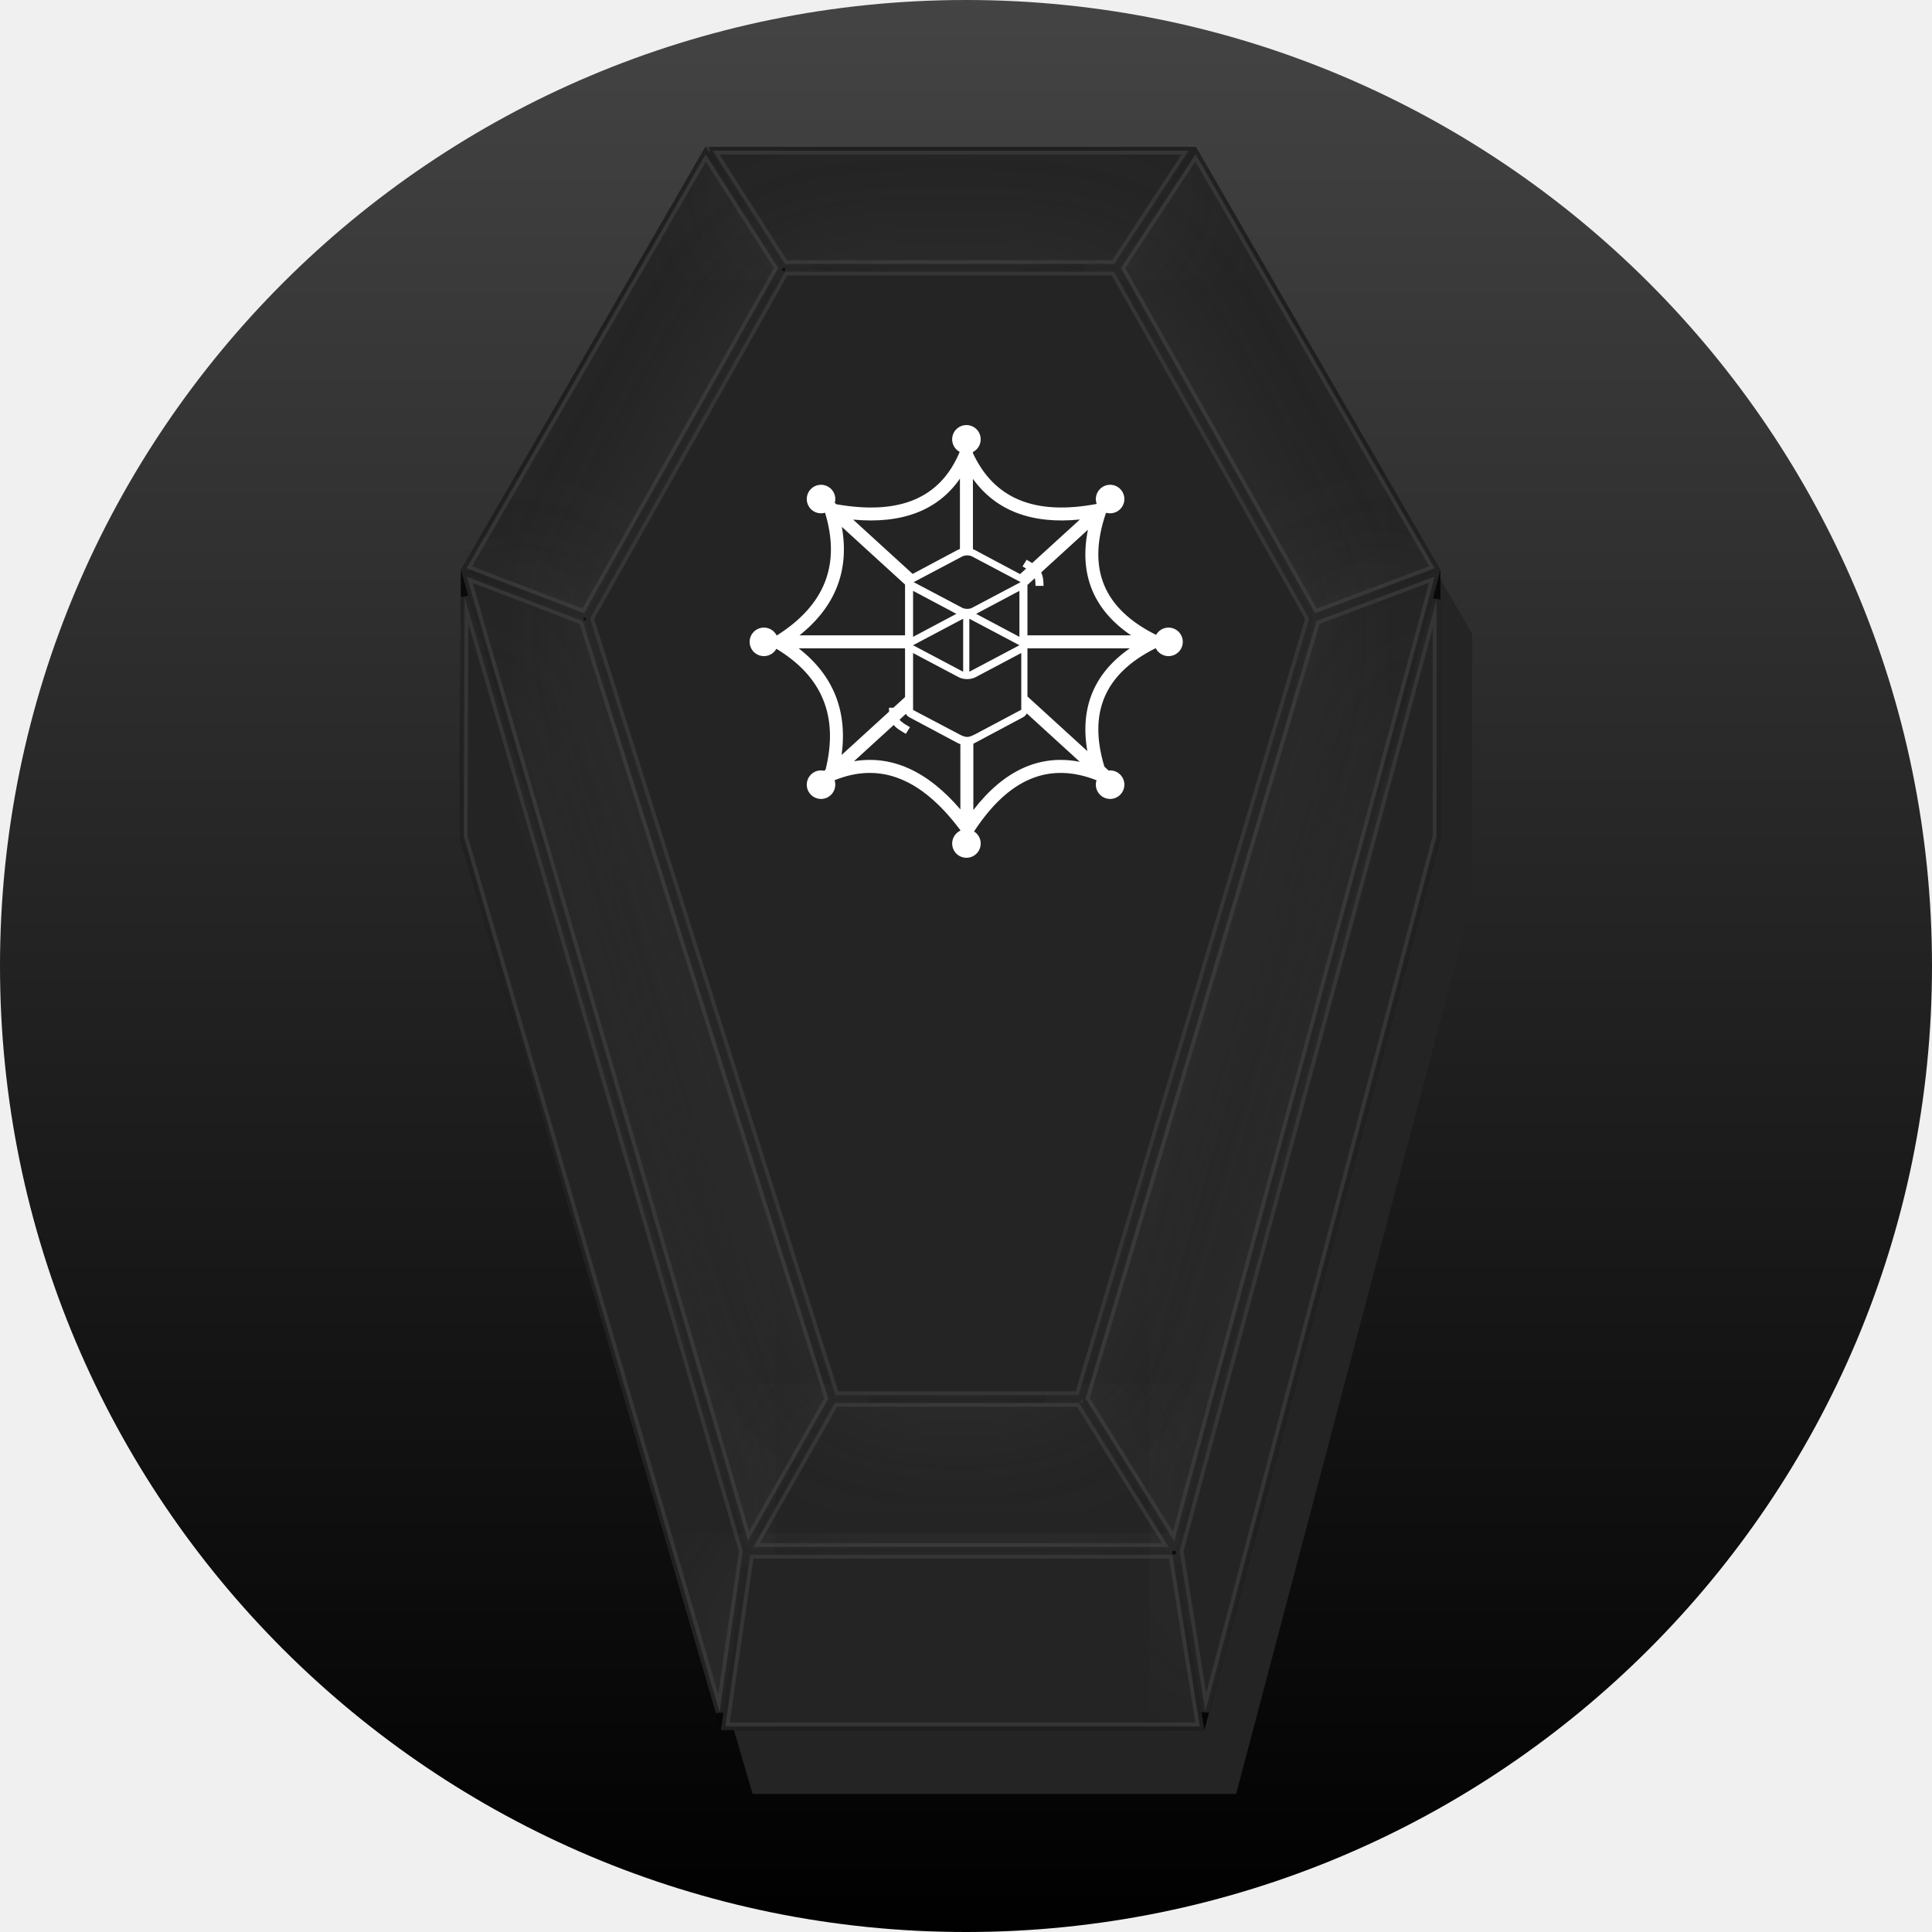
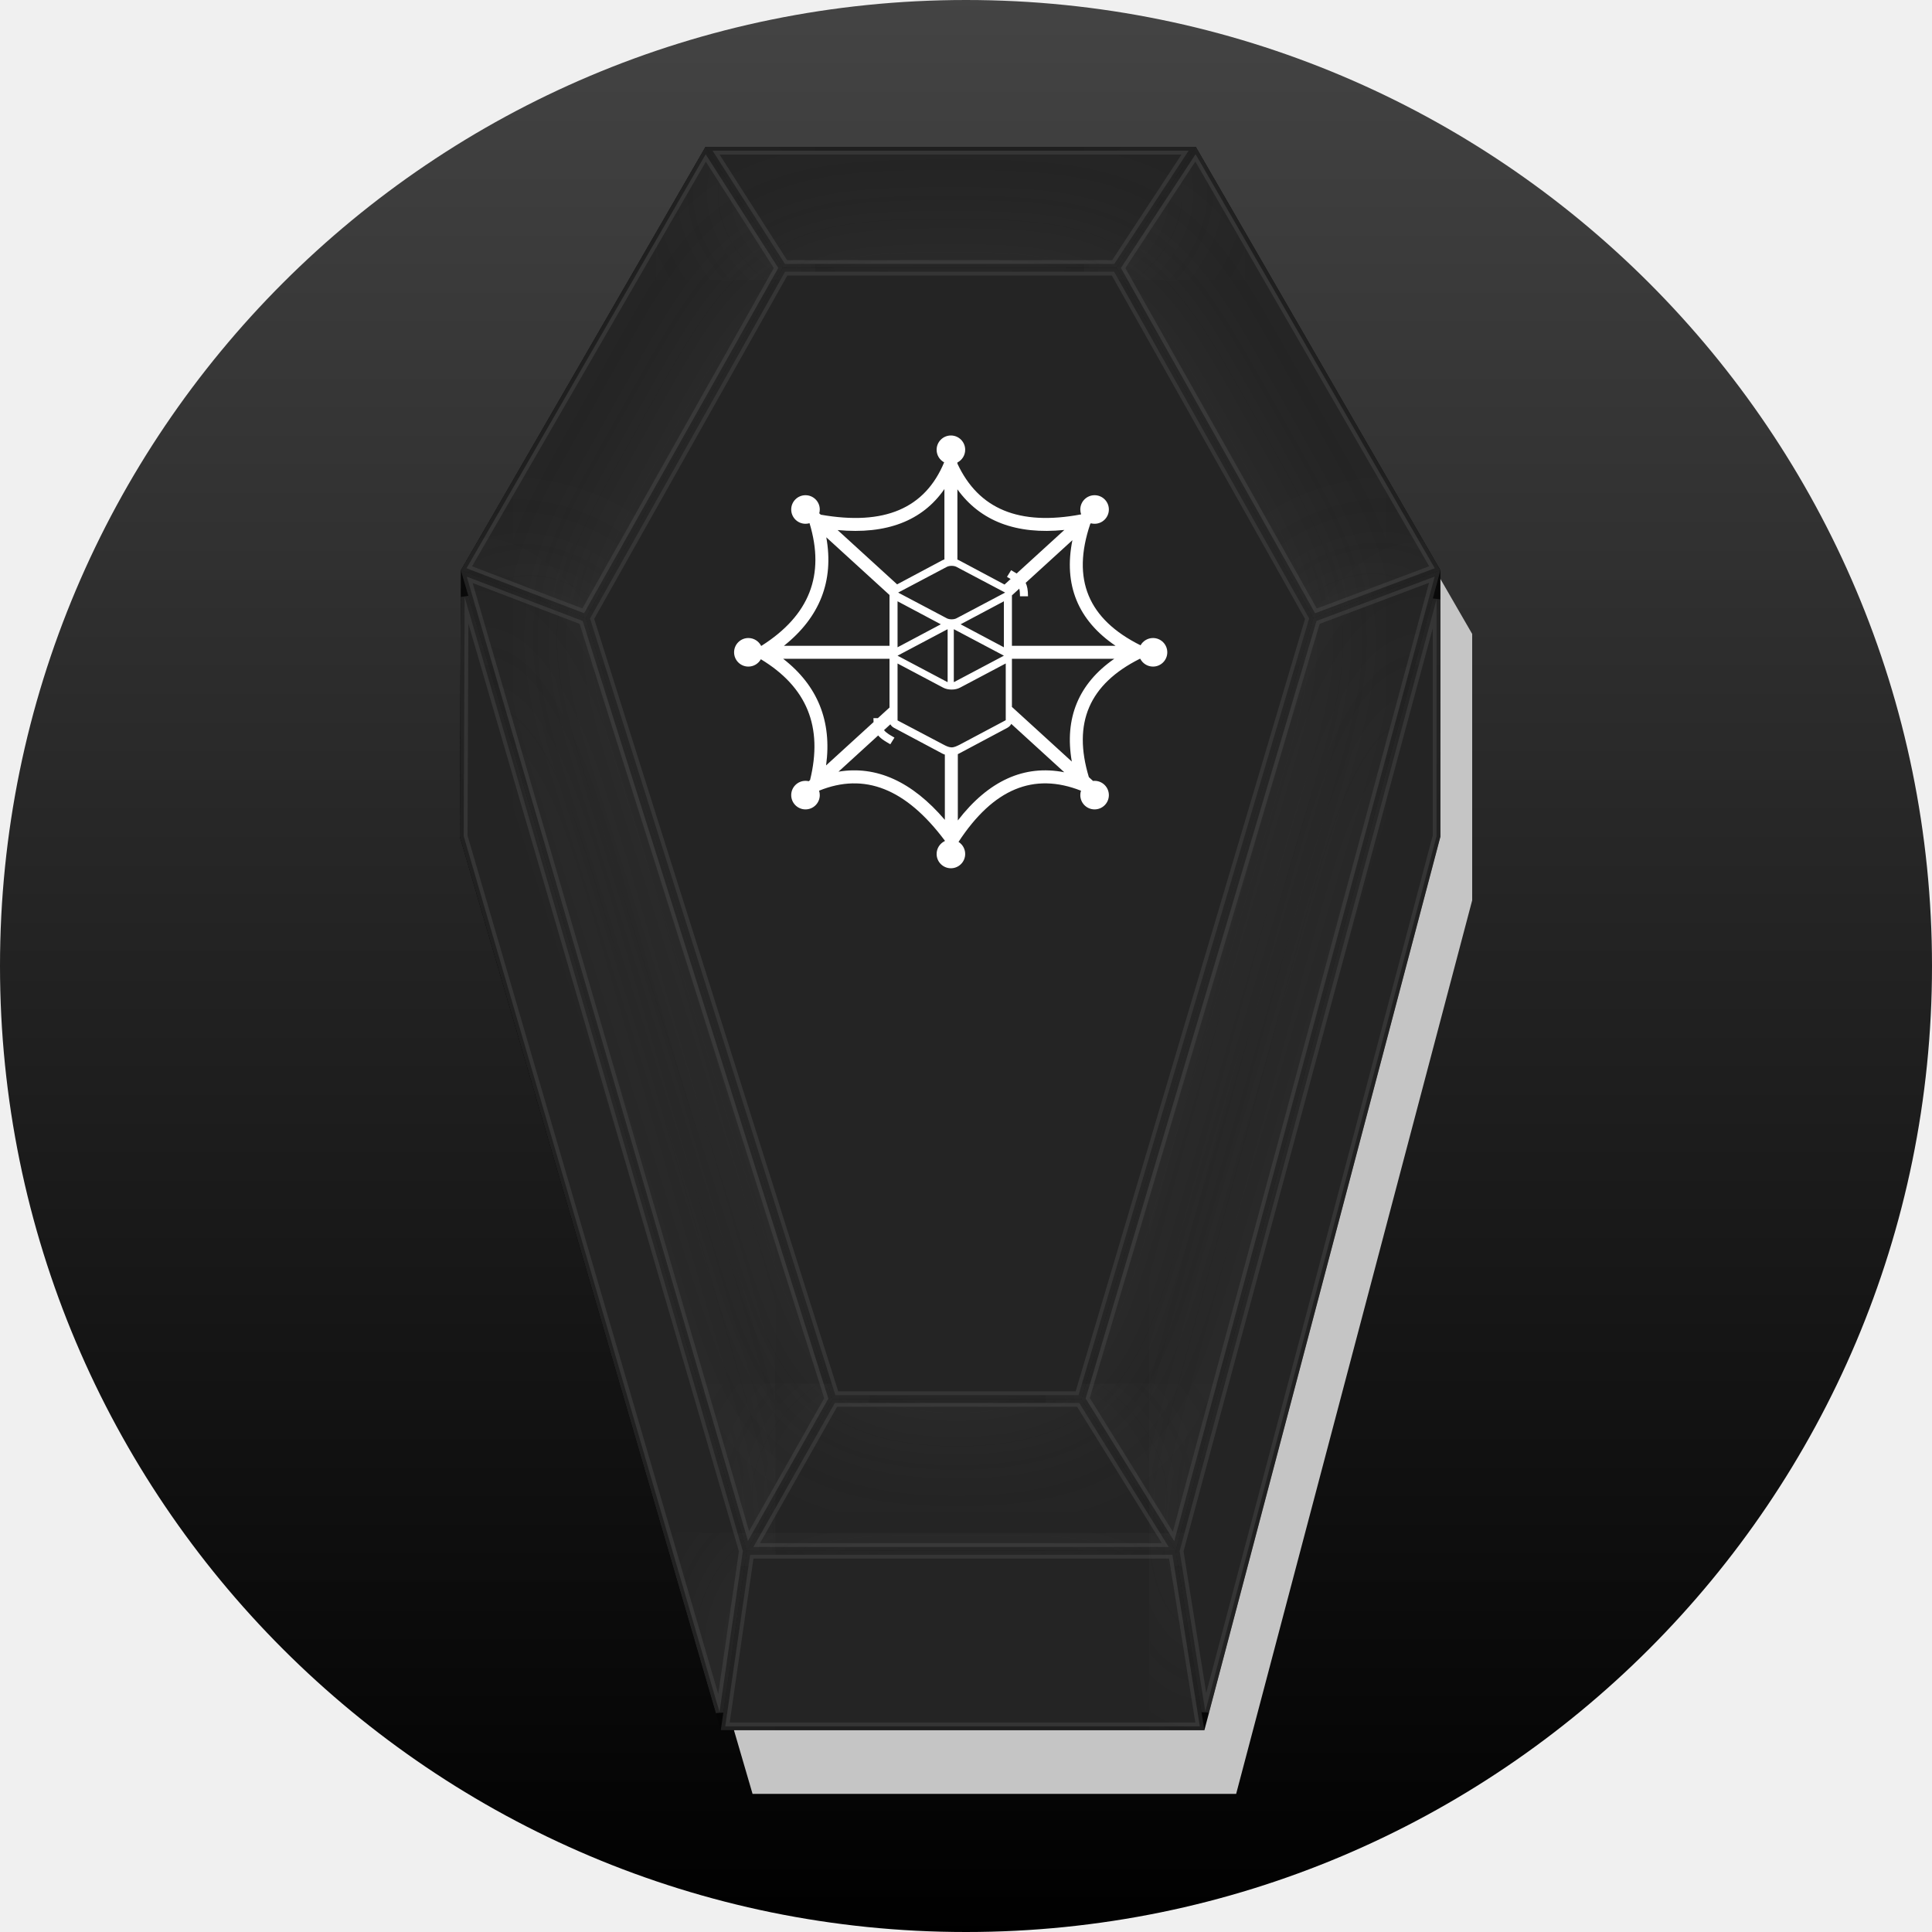
- <svg xmlns="http://www.w3.org/2000/svg" xmlns:xlink="http://www.w3.org/1999/xlink" width="500" height="500">
+ <svg xmlns="http://www.w3.org/2000/svg" xmlns:xlink="http://www.w3.org/1999/xlink" width="500" height="500" viewBox="0 0 500 500" version="1.1">
  <defs>
-     <path id="b" d="M.274 109.585 63.582 0h126.889l63.307 109.585v68.936l-61.085 231.254H67.54L0 178.521z" />
-     <path id="e" d="m63.582 0 20.006 31.31-50.975 90.634L.274 109.585z" />
-     <path id="g" d="M169.916 31.31 190.471 0l63.307 109.585-32.887 12.359z" />
-     <path id="i" d="m32.613 121.944 63.856 202.141-22.199 39.274L.274 109.585z" />
-     <path id="k" d="m160.872 324.085 60.019-202.141 32.887-12.359-68.514 253.774z" />
-     <path id="m" d="M63.582 0h126.889l-20.555 31.31H83.588z" />
-     <path id="o" d="m160.872 324.085 24.392 39.274H74.27l22.199-39.274z" />
-     <path id="q" d="M.274 109.585 74.27 363.359l-6.73 46.416L0 178.521z" />
-     <path id="s" d="m185.264 363.359 7.429 46.416H67.54l6.73-46.416z" />
-     <path id="u" d="m185.264 363.359 68.514-253.774v68.936l-61.085 231.254z" />
-     <path id="w" d="M83.588 31.31h86.328l50.975 90.634-60.019 202.141H96.469L32.613 121.944z" />
-     <filter x="-63%" y="-43.1%" width="226%" height="186.1%" filterUnits="objectBoundingBox" id="d">
-       <feOffset in="SourceAlpha" result="shadowOffsetOuter1" />
+     <linearGradient x1="50%" y1="0%" x2="50%" y2="100%" id="linearGradient-1">
+       <stop stop-color="#444" offset="0%" />
+       <stop stop-color="#000" offset="100%" />
+     </linearGradient>
+     <polygon id="path-2" points="0.274 109.585 63.582 5.37205452e-13 190.471 4.54747351e-13 253.778 109.585 253.778 178.521 192.693 409.775 67.54 409.775 0 178.521" />
+     <polygon id="path-4" points="63.582 4.54747351e-13 83.588 31.31 32.613 121.944 0.274 109.585" />
+     <filter x="-63%" y="-43.1%" width="226%" height="186.1%" filterUnits="objectBoundingBox" id="filter-5">
+       <feOffset dx="0" dy="0" in="SourceAlpha" result="shadowOffsetOuter1" />
      <feGaussianBlur stdDeviation="17.5" in="shadowOffsetOuter1" result="shadowBlurOuter1" />
      <feComposite in="shadowBlurOuter1" in2="SourceAlpha" operator="out" result="shadowBlurOuter1" />
-       <feColorMatrix values="0 0 0 0 0.306 0 0 0 0 0.306 0 0 0 0 0.306 0 0 0 0.3 0" in="shadowBlurOuter1" />
+       <feColorMatrix values="0 0 0 0 0.306 0 0 0 0 0.306 0 0 0 0 0.306 0 0 0 0.3 0" type="matrix" in="shadowBlurOuter1" />
    </filter>
-     <filter x="-62.6%" y="-43.1%" width="225.2%" height="186.1%" filterUnits="objectBoundingBox" id="f">
-       <feOffset in="SourceAlpha" result="shadowOffsetOuter1" />
+     <polygon id="path-6" points="169.916 31.31 190.471 4.54747351e-13 253.778 109.585 220.891 121.944" />
+     <filter x="-62.6%" y="-43.1%" width="225.2%" height="186.1%" filterUnits="objectBoundingBox" id="filter-7">
+       <feOffset dx="0" dy="0" in="SourceAlpha" result="shadowOffsetOuter1" />
      <feGaussianBlur stdDeviation="17.5" in="shadowOffsetOuter1" result="shadowBlurOuter1" />
      <feComposite in="shadowBlurOuter1" in2="SourceAlpha" operator="out" result="shadowBlurOuter1" />
-       <feColorMatrix values="0 0 0 0 0.306 0 0 0 0 0.306 0 0 0 0 0.306 0 0 0 0.3 0" in="shadowBlurOuter1" />
+       <feColorMatrix values="0 0 0 0 0.306 0 0 0 0 0.306 0 0 0 0 0.306 0 0 0 0.3 0" type="matrix" in="shadowBlurOuter1" />
    </filter>
-     <filter x="-54.6%" y="-20.7%" width="209.2%" height="141.4%" filterUnits="objectBoundingBox" id="h">
-       <feOffset in="SourceAlpha" result="shadowOffsetOuter1" />
+     <polygon id="path-8" points="32.613 121.944 96.469 324.085 74.27 363.359 0.274 109.585" />
+     <filter x="-54.6%" y="-20.7%" width="209.2%" height="141.4%" filterUnits="objectBoundingBox" id="filter-9">
+       <feOffset dx="0" dy="0" in="SourceAlpha" result="shadowOffsetOuter1" />
      <feGaussianBlur stdDeviation="17.5" in="shadowOffsetOuter1" result="shadowBlurOuter1" />
      <feComposite in="shadowBlurOuter1" in2="SourceAlpha" operator="out" result="shadowBlurOuter1" />
-       <feColorMatrix values="0 0 0 0 0.306 0 0 0 0 0.306 0 0 0 0 0.306 0 0 0 0.3 0" in="shadowBlurOuter1" />
+       <feColorMatrix values="0 0 0 0 0.306 0 0 0 0 0.306 0 0 0 0 0.306 0 0 0 0.3 0" type="matrix" in="shadowBlurOuter1" />
    </filter>
-     <filter x="-56.5%" y="-20.7%" width="213%" height="141.4%" filterUnits="objectBoundingBox" id="j">
-       <feOffset in="SourceAlpha" result="shadowOffsetOuter1" />
+     <polygon id="path-10" points="160.872 324.085 220.891 121.944 253.778 109.585 185.264 363.359" />
+     <filter x="-56.5%" y="-20.7%" width="213%" height="141.4%" filterUnits="objectBoundingBox" id="filter-11">
+       <feOffset dx="0" dy="0" in="SourceAlpha" result="shadowOffsetOuter1" />
      <feGaussianBlur stdDeviation="17.5" in="shadowOffsetOuter1" result="shadowBlurOuter1" />
      <feComposite in="shadowBlurOuter1" in2="SourceAlpha" operator="out" result="shadowBlurOuter1" />
-       <feColorMatrix values="0 0 0 0 0.306 0 0 0 0 0.306 0 0 0 0 0.306 0 0 0 0.3 0" in="shadowBlurOuter1" />
+       <feColorMatrix values="0 0 0 0 0.306 0 0 0 0 0.306 0 0 0 0 0.306 0 0 0 0.3 0" type="matrix" in="shadowBlurOuter1" />
    </filter>
-     <filter x="-41.4%" y="-167.7%" width="182.7%" height="435.4%" filterUnits="objectBoundingBox" id="l">
-       <feOffset in="SourceAlpha" result="shadowOffsetOuter1" />
+     <polygon id="path-12" points="63.582 4.54747351e-13 190.471 4.54747351e-13 169.916 31.31 83.588 31.31" />
+     <filter x="-41.4%" y="-167.7%" width="182.7%" height="435.4%" filterUnits="objectBoundingBox" id="filter-13">
+       <feOffset dx="0" dy="0" in="SourceAlpha" result="shadowOffsetOuter1" />
      <feGaussianBlur stdDeviation="17.5" in="shadowOffsetOuter1" result="shadowBlurOuter1" />
      <feComposite in="shadowBlurOuter1" in2="SourceAlpha" operator="out" result="shadowBlurOuter1" />
-       <feColorMatrix values="0 0 0 0 0.306 0 0 0 0 0.306 0 0 0 0 0.306 0 0 0 0.3 0" in="shadowBlurOuter1" />
+       <feColorMatrix values="0 0 0 0 0.306 0 0 0 0 0.306 0 0 0 0 0.306 0 0 0 0.3 0" type="matrix" in="shadowBlurOuter1" />
    </filter>
-     <filter x="-47.3%" y="-133.7%" width="194.6%" height="367.3%" filterUnits="objectBoundingBox" id="n">
-       <feOffset in="SourceAlpha" result="shadowOffsetOuter1" />
+     <polygon id="path-14" points="160.872 324.085 185.264 363.359 74.27 363.359 96.469 324.085" />
+     <filter x="-47.3%" y="-133.7%" width="194.6%" height="367.3%" filterUnits="objectBoundingBox" id="filter-15">
+       <feOffset dx="0" dy="0" in="SourceAlpha" result="shadowOffsetOuter1" />
      <feGaussianBlur stdDeviation="17.5" in="shadowOffsetOuter1" result="shadowBlurOuter1" />
      <feComposite in="shadowBlurOuter1" in2="SourceAlpha" operator="out" result="shadowBlurOuter1" />
-       <feColorMatrix values="0 0 0 0 0.306 0 0 0 0 0.306 0 0 0 0 0.306 0 0 0 0.3 0" in="shadowBlurOuter1" />
+       <feColorMatrix values="0 0 0 0 0.306 0 0 0 0 0.306 0 0 0 0 0.306 0 0 0 0.3 0" type="matrix" in="shadowBlurOuter1" />
    </filter>
-     <filter x="-70.7%" y="-17.5%" width="241.4%" height="135%" filterUnits="objectBoundingBox" id="p">
-       <feOffset in="SourceAlpha" result="shadowOffsetOuter1" />
+     <polygon id="path-16" points="0.274 109.585 74.27 363.359 67.54 409.775 0 178.521" />
+     <filter x="-70.7%" y="-17.5%" width="241.4%" height="135%" filterUnits="objectBoundingBox" id="filter-17">
+       <feOffset dx="0" dy="0" in="SourceAlpha" result="shadowOffsetOuter1" />
      <feGaussianBlur stdDeviation="17.5" in="shadowOffsetOuter1" result="shadowBlurOuter1" />
      <feComposite in="shadowBlurOuter1" in2="SourceAlpha" operator="out" result="shadowBlurOuter1" />
-       <feColorMatrix values="0 0 0 0 0.306 0 0 0 0 0.306 0 0 0 0 0.306 0 0 0 0.3 0" in="shadowBlurOuter1" />
+       <feColorMatrix values="0 0 0 0 0.306 0 0 0 0 0.306 0 0 0 0 0.306 0 0 0 0.3 0" type="matrix" in="shadowBlurOuter1" />
    </filter>
-     <filter x="-41.9%" y="-113.1%" width="183.9%" height="326.2%" filterUnits="objectBoundingBox" id="r">
-       <feOffset in="SourceAlpha" result="shadowOffsetOuter1" />
+     <polygon id="path-18" points="185.264 363.359 192.693 409.775 67.54 409.775 74.27 363.359" />
+     <filter x="-41.9%" y="-113.1%" width="183.9%" height="326.2%" filterUnits="objectBoundingBox" id="filter-19">
+       <feOffset dx="0" dy="0" in="SourceAlpha" result="shadowOffsetOuter1" />
      <feGaussianBlur stdDeviation="17.5" in="shadowOffsetOuter1" result="shadowBlurOuter1" />
      <feComposite in="shadowBlurOuter1" in2="SourceAlpha" operator="out" result="shadowBlurOuter1" />
-       <feColorMatrix values="0 0 0 0 0.306 0 0 0 0 0.306 0 0 0 0 0.306 0 0 0 0.3 0" in="shadowBlurOuter1" />
+       <feColorMatrix values="0 0 0 0 0.306 0 0 0 0 0.306 0 0 0 0 0.306 0 0 0 0.3 0" type="matrix" in="shadowBlurOuter1" />
    </filter>
-     <filter x="-76.6%" y="-17.5%" width="253.3%" height="135%" filterUnits="objectBoundingBox" id="t">
-       <feOffset in="SourceAlpha" result="shadowOffsetOuter1" />
+     <polygon id="path-20" points="185.264 363.359 253.778 109.585 253.778 178.521 192.693 409.775" />
+     <filter x="-76.6%" y="-17.5%" width="253.3%" height="135%" filterUnits="objectBoundingBox" id="filter-21">
+       <feOffset dx="0" dy="0" in="SourceAlpha" result="shadowOffsetOuter1" />
      <feGaussianBlur stdDeviation="17.5" in="shadowOffsetOuter1" result="shadowBlurOuter1" />
      <feComposite in="shadowBlurOuter1" in2="SourceAlpha" operator="out" result="shadowBlurOuter1" />
-       <feColorMatrix values="0 0 0 0 0.306 0 0 0 0 0.306 0 0 0 0 0.306 0 0 0 0.3 0" in="shadowBlurOuter1" />
+       <feColorMatrix values="0 0 0 0 0.306 0 0 0 0 0.306 0 0 0 0 0.306 0 0 0 0.3 0" type="matrix" in="shadowBlurOuter1" />
    </filter>
-     <filter x="-27.9%" y="-17.9%" width="155.8%" height="135.9%" filterUnits="objectBoundingBox" id="v">
-       <feOffset in="SourceAlpha" result="shadowOffsetOuter1" />
+     <polygon id="path-22" points="83.588 31.31 169.916 31.31 220.891 121.944 160.872 324.085 96.469 324.085 32.613 121.944" />
+     <filter x="-27.9%" y="-17.9%" width="155.8%" height="135.9%" filterUnits="objectBoundingBox" id="filter-23">
+       <feOffset dx="0" dy="0" in="SourceAlpha" result="shadowOffsetOuter1" />
      <feGaussianBlur stdDeviation="17.5" in="shadowOffsetOuter1" result="shadowBlurOuter1" />
      <feComposite in="shadowBlurOuter1" in2="SourceAlpha" operator="out" result="shadowBlurOuter1" />
-       <feColorMatrix values="0 0 0 0 0.306 0 0 0 0 0.306 0 0 0 0 0.306 0 0 0 0.3 0" in="shadowBlurOuter1" />
+       <feColorMatrix values="0 0 0 0 0.306 0 0 0 0 0.306 0 0 0 0 0.306 0 0 0 0.3 0" type="matrix" in="shadowBlurOuter1" />
    </filter>
-     <linearGradient x1="50%" y1="0%" x2="50%" y2="100%" id="a">
-       <stop stop-color="#444" offset="0%" />
-       <stop offset="100%" />
-     </linearGradient>
  </defs>
-   <g fill="none" fill-rule="evenodd">
-     <circle fill="url(#a)" cx="250" cy="250" r="250" />
-     <path fill="#242424" d="m127.496 164.063 63.307-109.584h126.889L381 164.063V233l-61.085 231.254H194.762L127.222 233z" />
-     <g transform="translate(119 38)">
-       <mask id="c" fill="#fff">
-         <use xlink:href="#b" />
-       </mask>
-       <use fill="#000" fill-rule="nonzero" xlink:href="#b" />
-       <g mask="url(#c)">
-         <use fill="#000" filter="url(#d)" xlink:href="#e" />
-         <path stroke-opacity=".4" stroke="#4E4E4E" stroke-width="2" d="M63.625 1.925 1.727 109.069l30.437 11.633 50.258-89.36L63.625 1.926Z" stroke-linejoin="square" fill="#242424" />
+   <g id="BFTM-Coffin-Icon" stroke="none" stroke-width="1" fill="none" fill-rule="evenodd">
+     <circle id="Oval" fill="url(#linearGradient-1)" cx="250" cy="250" r="250" />
+     <g id="coffin" transform="translate(119, 38)">
+       <polygon id="BG-Shadow" fill="#C5C5C5" fill-rule="evenodd" points="8.496 126.063 71.803 16.479 198.692 16.479 262 126.063 262 195 200.915 426.254 75.762 426.254 8.222 195" />
+       <g id="Shaded-Cells" stroke-width="1" fill-rule="evenodd">
+         <mask id="mask-3" fill="#fff">
+           <use xlink:href="#path-2" />
+         </mask>
+         <use id="Solid-Background" fill="#000" fill-rule="nonzero" xlink:href="#path-2" />
+         <g id="Shadow" mask="url(#mask-3)">
+           <use fill="#000" fill-opacity="1" filter="url(#filter-5)" xlink:href="#path-4" />
+           <path stroke-opacity=".4" stroke="#4E4E4E" stroke-width="2" d="M63.625,1.925 L1.727,109.069 L32.164,120.702 L82.422,31.343 L63.625,1.925 Z" stroke-linejoin="square" fill="#242424" fill-rule="evenodd" />
+         </g>
+         <g id="Shadow" mask="url(#mask-3)">
+           <use fill="#000" fill-opacity="1" filter="url(#filter-7)" xlink:href="#path-6" />
+           <path stroke-opacity=".4" stroke="#4E4E4E" stroke-width="2" d="M171.086,31.35 L221.342,120.706 L252.322,109.063 L190.416,1.905 L171.086,31.35 Z" stroke-linejoin="square" fill="#242424" fill-rule="evenodd" />
+         </g>
+         <g id="Shadow" mask="url(#mask-3)">
+           <use fill="#000" fill-opacity="1" filter="url(#filter-9)" xlink:href="#path-8" />
+           <path stroke-opacity=".4" stroke="#4E4E4E" stroke-width="2" d="M31.805,122.705 L1.798,111.237 L74.566,360.803 L95.384,323.971 L31.805,122.705 Z" stroke-linejoin="square" fill="#242424" fill-rule="evenodd" />
+         </g>
+         <g id="Shadow" mask="url(#mask-3)">
+           <use fill="#000" fill-opacity="1" filter="url(#filter-11)" xlink:href="#path-10" />
+           <path stroke-opacity=".4" stroke="#4E4E4E" stroke-width="2" d="M161.959,323.939 L184.898,360.876 L252.304,111.207 L221.708,122.705 L161.959,323.939 Z" stroke-linejoin="square" fill="#242424" fill-rule="evenodd" />
+         </g>
+         <g id="Shadow" mask="url(#mask-3)">
+           <use fill="#000" fill-opacity="1" filter="url(#filter-13)" xlink:href="#path-12" />
+           <path stroke-opacity=".4" stroke="#4E4E4E" stroke-width="2" d="M65.407,1 L84.136,30.31 L169.377,30.31 L188.618,1 L65.407,1 Z" stroke-linejoin="square" fill="#242424" fill-rule="evenodd" />
+         </g>
+         <g id="Shadow" mask="url(#mask-3)">
+           <use fill="#000" fill-opacity="1" filter="url(#filter-15)" xlink:href="#path-14" />
+           <path stroke-opacity=".4" stroke="#4E4E4E" stroke-width="2" d="M160.316,325.085 L97.052,325.085 L75.984,362.359 L183.465,362.359 L160.316,325.085 Z" stroke-linejoin="square" fill="#242424" fill-rule="evenodd" />
+         </g>
+         <g id="Shadow" mask="url(#mask-3)">
+           <use fill="#000" fill-opacity="1" filter="url(#filter-17)" xlink:href="#path-16" />
+           <path stroke-opacity=".4" stroke="#4E4E4E" stroke-width="2" d="M1.247,116.492 L1.001,178.38 L67.21,405.079 L73.249,363.431 L1.247,116.492 Z" stroke-linejoin="square" fill="#242424" fill-rule="evenodd" />
+         </g>
+         <g id="Shadow" mask="url(#mask-3)">
+           <use fill="#000" fill-opacity="1" filter="url(#filter-19)" xlink:href="#path-18" />
+           <path stroke-opacity=".4" stroke="#4E4E4E" stroke-width="2" d="M184.411,364.359 L75.135,364.359 L68.695,408.775 L191.52,408.775 L184.411,364.359 Z" stroke-linejoin="square" fill="#242424" fill-rule="evenodd" />
+         </g>
+         <g id="Shadow" mask="url(#mask-3)">
+           <use fill="#000" fill-opacity="1" filter="url(#filter-21)" xlink:href="#path-20" />
+           <path stroke-opacity=".4" stroke="#4E4E4E" stroke-width="2" d="M186.285,363.413 L192.933,404.949 L252.778,178.391 L252.778,117.125 L186.285,363.413 Z" stroke-linejoin="square" fill="#242424" fill-rule="evenodd" />
+         </g>
+         <g id="Shadow" mask="url(#mask-3)">
+           <use fill="#000" fill-opacity="1" filter="url(#filter-23)" xlink:href="#path-22" />
+           <path stroke-opacity=".4" stroke="#4E4E4E" stroke-width="2" d="M84.173,32.31 L33.697,122.056 L97.201,323.085 L160.126,323.085 L219.812,122.065 L169.331,32.31 L84.173,32.31 Z" stroke-linejoin="square" fill="#242424" fill-rule="evenodd" />
+         </g>
      </g>
-       <g mask="url(#c)">
-         <use fill="#000" filter="url(#f)" xlink:href="#g" />
-         <path stroke-opacity=".4" stroke="#4E4E4E" stroke-width="2" d="m171.086 31.35 50.256 89.356 30.98-11.643L190.416 1.905l-19.33 29.445Z" stroke-linejoin="square" fill="#242424" />
+       <g id="BFTM-Icon" fill="#FFF" fill-rule="evenodd">
+         <path d="M57.792,13.935 L57.792,32.109 C57.935,32.164 58.073,32.226 58.204,32.295 L69.992,38.575 L71.568,37.137 L71.372,37.024 L70.624,36.585 L71.696,34.865 L72.533,35.356 L72.678,35.444 C72.843,35.539 72.987,35.631 73.123,35.718 L85.475,24.445 C73.057,25.707 63.758,22.199 57.792,13.935 Z M57.792,7.275 C63.283,19.074 73.797,23.443 89.821,20.415 C89.678,20.021 89.6,19.596 89.6,19.152 C89.6,17.111 91.255,15.456 93.296,15.456 C95.337,15.456 96.992,17.111 96.992,19.152 C96.992,21.193 95.337,22.848 93.296,22.848 C92.967,22.848 92.648,22.805 92.345,22.724 L92.179,22.876 C87.324,37.233 91.582,47.521 105.192,54.304 C105.825,53.177 107.031,52.416 108.416,52.416 C110.457,52.416 112.112,54.071 112.112,56.112 C112.112,58.153 110.457,59.808 108.416,59.808 C106.98,59.808 105.735,58.989 105.123,57.792 L104.997,57.792 C91.906,64.36 87.577,74.397 91.816,88.416 L92.892,89.398 C93.025,89.383 93.159,89.376 93.296,89.376 C95.337,89.376 96.992,91.031 96.992,93.072 C96.992,95.113 95.337,96.768 93.296,96.768 C91.255,96.768 89.6,95.113 89.6,93.072 C89.6,92.673 89.663,92.289 89.78,91.93 C77.533,87.117 67.104,91.414 58.083,105.177 C59.119,105.831 59.808,106.987 59.808,108.304 C59.808,110.345 58.153,112 56.112,112 C54.071,112 52.416,110.345 52.416,108.304 C52.416,106.823 53.287,105.546 54.544,104.956 L54.544,104.856 C44.455,91.352 33.717,87.16 21.995,91.926 C22.112,92.287 22.176,92.672 22.176,93.072 C22.176,95.113 20.521,96.768 18.48,96.768 C16.439,96.768 14.784,95.113 14.784,93.072 C14.784,91.031 16.439,89.376 18.48,89.376 C18.772,89.376 19.056,89.41 19.328,89.474 L19.663,89.169 C23.054,75.409 18.856,65.119 6.929,57.905 C6.298,59.04 5.087,59.808 3.696,59.808 C1.655,59.808 0,58.153 0,56.112 C0,54.071 1.655,52.416 3.696,52.416 C5.132,52.416 6.377,53.235 6.989,54.432 L7.09,54.432 C19.508,46.554 23.586,36.111 19.527,22.698 C19.195,22.795 18.844,22.848 18.48,22.848 C16.439,22.848 14.784,21.193 14.784,19.152 C14.784,17.111 16.439,15.456 18.48,15.456 C20.521,15.456 22.176,17.111 22.176,19.152 C22.176,19.494 22.13,19.825 22.043,20.139 L22.436,20.497 C38.924,23.391 49.392,18.877 54.364,6.953 C53.204,6.329 52.416,5.105 52.416,3.696 C52.416,1.655 54.071,0 56.112,0 C58.153,0 59.808,1.655 59.808,3.696 C59.808,5.132 58.989,6.377 57.792,6.989 L57.792,7.275 Z M54.432,13.862 C48.728,22.112 39.441,25.65 26.794,24.475 L42.192,38.528 L53.907,32.286 L53.899,32.295 C54.066,32.206 54.244,32.13 54.432,32.065 L54.432,13.862 Z M23.864,26.35 C25.887,37.612 22.196,47.039 12.893,54.432 L40.224,54.432 L40.224,41.28 L23.864,26.35 Z M12.706,57.792 C21.643,64.728 25.367,73.99 23.809,85.384 L36.095,74.172 C36.075,73.88 36.065,73.571 36.064,73.243 L36.064,73.155 L37.21,73.155 L40.224,70.404 L40.224,57.792 L12.706,57.792 Z M27.02,87.003 C36.852,85.37 46.076,89.579 54.544,99.475 L54.544,82.588 C54.316,82.516 54.099,82.427 53.899,82.321 L41.42,75.673 C40.962,75.428 40.64,75.106 40.446,74.75 L38.807,76.246 C39.056,76.593 39.409,76.898 39.946,77.253 L39.982,77.279 C40.135,77.376 40.306,77.481 40.513,77.613 L40.756,77.753 L41.504,78.192 L40.432,79.912 L39.595,79.421 L39.45,79.333 C39.207,79.184 39.009,79.061 38.82,78.938 C38.193,78.528 37.688,78.106 37.292,77.629 L27.02,87.003 Z M57.904,99.629 C65.843,89.341 75.09,85.128 85.452,87.157 L71.732,74.636 C71.54,75.036 71.19,75.402 70.683,75.673 L58.204,82.321 C58.108,82.372 58.007,82.419 57.904,82.462 L57.904,99.629 Z M87.401,84.387 C85.445,73.156 89.138,64.215 98.394,57.792 L71.904,57.792 L71.904,70.244 L87.401,84.387 Z M98.729,54.432 C88.989,47.838 85.229,38.641 87.558,27.094 L75.464,38.13 C75.88,39.008 76.06,40.087 76.064,41.534 L76.064,41.622 L73.992,41.622 C73.992,40.8 73.931,40.158 73.806,39.643 L71.904,41.379 L71.904,54.432 L98.729,54.432 Z M70.304,58.997 L58.461,65.265 C57.23,65.916 55.352,65.916 54.121,65.265 L42.304,59.006 L42.304,73.737 L54.121,79.961 C54.784,80.317 55.481,80.664 56.153,80.708 L56.291,80.717 C56.997,80.717 57.678,80.361 58.375,80.022 L70.304,73.685 L70.304,58.997 Z M55.264,50.149 C55.169,50.184 55.082,50.218 55.004,50.262 L42.347,56.96 C42.33,56.969 42.321,56.978 42.313,56.978 L42.304,56.986 L42.321,56.995 L42.347,57.012 L55.004,63.71 C55.082,63.754 55.169,63.789 55.264,63.824 L55.264,50.157 L55.264,50.149 Z M56.864,50.157 L56.864,63.824 C56.959,63.789 57.046,63.754 57.124,63.71 L69.781,57.012 C69.798,57.004 69.807,56.995 69.815,56.995 L69.824,56.986 L69.807,56.978 L69.781,56.96 L57.124,50.262 C57.046,50.218 56.959,50.184 56.864,50.149 L56.864,50.157 Z M69.824,42.909 L58.624,48.862 L69.824,54.814 L69.824,42.909 Z M42.304,42.909 L42.304,54.814 L53.504,48.862 L42.304,42.909 Z M57.546,33.998 C56.893,33.652 55.715,33.652 55.062,33.998 L42.507,40.631 C42.49,40.639 42.481,40.648 42.473,40.648 L42.464,40.657 L42.481,40.665 L42.507,40.682 L55.062,47.315 C55.715,47.661 56.893,47.661 57.546,47.315 L70.101,40.682 C70.118,40.674 70.127,40.665 70.135,40.665 L70.144,40.657 L70.127,40.648 L70.101,40.631 L57.546,33.998 Z" transform="translate(70.98117, 74.70422)" />
      </g>
-       <g mask="url(#c)">
-         <use fill="#000" filter="url(#h)" xlink:href="#i" />
-         <path stroke-opacity=".4" stroke="#4E4E4E" stroke-width="2" d="M31.805 122.705 1.798 111.237l72.768 249.566 20.818-36.832-63.58-201.266Z" stroke-linejoin="square" fill="#242424" />
-       </g>
-       <g mask="url(#c)">
-         <use fill="#000" filter="url(#j)" xlink:href="#k" />
-         <path stroke-opacity=".4" stroke="#4E4E4E" stroke-width="2" d="m161.959 323.939 22.94 36.937 67.405-249.67-30.596 11.499-59.75 201.234Z" stroke-linejoin="square" fill="#242424" />
-       </g>
-       <g mask="url(#c)">
-         <use fill="#000" filter="url(#l)" xlink:href="#m" />
-         <path stroke-opacity=".4" stroke="#4E4E4E" stroke-width="2" d="m65.407 1 18.729 29.31h85.24L188.619 1H65.408Z" stroke-linejoin="square" fill="#242424" />
-       </g>
-       <g mask="url(#c)">
-         <use fill="#000" filter="url(#n)" xlink:href="#o" />
-         <path stroke-opacity=".4" stroke="#4E4E4E" stroke-width="2" d="M160.316 325.085H97.052l-21.068 37.274h107.481l-23.149-37.274Z" stroke-linejoin="square" fill="#242424" />
-       </g>
-       <g mask="url(#c)">
-         <use fill="#000" filter="url(#p)" xlink:href="#q" />
-         <path stroke-opacity=".4" stroke="#4E4E4E" stroke-width="2" d="M1.247 116.492 1 178.38l66.21 226.699 6.038-41.648L1.247 116.492Z" stroke-linejoin="square" fill="#242424" />
-       </g>
-       <g mask="url(#c)">
-         <use fill="#000" filter="url(#r)" xlink:href="#s" />
-         <path stroke-opacity=".4" stroke="#4E4E4E" stroke-width="2" d="M184.41 364.36H75.136l-6.44 44.415H191.52l-7.11-44.416Z" stroke-linejoin="square" fill="#242424" />
-       </g>
-       <g mask="url(#c)">
-         <use fill="#000" filter="url(#t)" xlink:href="#u" />
-         <path stroke-opacity=".4" stroke="#4E4E4E" stroke-width="2" d="m186.285 363.413 6.648 41.536 59.845-226.558v-61.266l-66.493 246.288Z" stroke-linejoin="square" fill="#242424" />
-       </g>
-       <g mask="url(#c)">
-         <use fill="#000" filter="url(#v)" xlink:href="#w" />
-         <path stroke-opacity=".4" stroke="#4E4E4E" stroke-width="2" d="m84.173 32.31-50.476 89.746 63.504 201.029h62.925l59.686-201.02-50.48-89.755h-85.16Z" stroke-linejoin="square" fill="#242424" />
-       </g>
-     </g>
-     <path d="M191.077 228.88c14.197-24.782 21.979-38.178 23.347-40.188 1.362-2.001 19.87-23.41 55.522-64.229a4 4 0 0 0 .702-1.148l1.556-3.897a4 4 0 0 1 3.66-2.516l4.215-.059a4 4 0 0 1 2.5.834l9.962 7.694a4 4 0 0 1 .53.492l4.722 5.256c.728.81.925 1.965.507 2.97a2.074 2.074 0 0 1-2.413 1.216l-6.941-1.717a4 4 0 0 0-4.014 1.299c-35.915 42.43-54.726 64.321-56.434 65.671-1.732 1.37-14.206 10.811-37.42 28.322Z" />
-     <g fill="#FFF">
-       <path d="M251.792 123.935v18.174c.143.055.281.117.412.186l11.788 6.28 1.576-1.438-.196-.113-.748-.44 1.072-1.72.837.492.145.088c.165.095.31.187.445.274l12.352-11.273c-12.418 1.262-21.717-2.246-27.683-10.51Zm0-6.66c5.491 11.799 16.005 16.168 32.03 13.14a3.696 3.696 0 1 1 2.524 2.31l-.167.15c-4.855 14.358-.597 24.646 13.013 31.43a3.696 3.696 0 1 1-.069 3.488l-.126-.001c-13.091 6.568-17.42 16.605-13.18 30.624l1.075.982a3.696 3.696 0 1 1-3.112 2.532c-12.247-4.813-22.676-.516-31.697 13.247a3.696 3.696 0 1 1-3.539-.22v-.1c-10.09-13.505-20.827-17.697-32.55-12.931a3.696 3.696 0 1 1-2.667-2.452l.336-.305c3.391-13.76-.807-24.05-12.734-31.264a3.696 3.696 0 1 1 .06-3.473h.1c12.42-7.878 16.497-18.321 12.438-31.734a3.696 3.696 0 1 1 2.516-2.559l.393.358c16.488 2.894 26.956-1.62 31.928-13.544a3.695 3.695 0 0 1 1.748-6.953 3.696 3.696 0 0 1 1.68 6.989v.286Zm-3.36 6.587c-5.704 8.25-14.991 11.788-27.638 10.613l15.398 14.053 11.715-6.242-.008.009c.167-.089.345-.165.533-.23v-18.203Zm-30.568 12.488c2.023 11.262-1.668 20.689-10.971 28.082h27.331V151.28l-16.36-14.93Zm-11.158 31.442c8.937 6.936 12.661 16.198 11.103 27.592l12.286-11.212c-.02-.292-.03-.601-.031-.93v-.087h1.146l3.014-2.751v-12.612h-27.518Zm14.314 29.211c9.832-1.633 19.056 2.576 27.524 12.472v-16.887a3.78 3.78 0 0 1-.645-.267l-12.48-6.648c-.457-.245-.78-.567-.973-.923l-1.64 1.496c.25.347.603.652 1.14 1.007l.036.026c.153.097.324.202.531.334l.243.14.748.44-1.072 1.72-.837-.492-.145-.088c-.243-.15-.44-.272-.63-.395-.627-.41-1.132-.832-1.528-1.309l-10.272 9.374Zm30.884 12.626c7.939-10.288 17.186-14.5 27.548-12.472l-13.72-12.521c-.192.4-.542.766-1.05 1.037l-12.478 6.648a3.522 3.522 0 0 1-.3.141v17.167Zm29.497-15.242c-1.956-11.23 1.737-20.172 10.993-26.595h-26.49v12.452l15.497 14.143Zm11.328-29.955c-9.74-6.594-13.5-15.791-11.171-27.338l-12.094 11.036c.416.878.596 1.957.6 3.404v.088h-2.072c0-.822-.06-1.464-.186-1.979l-1.902 1.736v13.053h26.825Zm-28.425 4.565-11.843 6.268c-1.231.65-3.109.65-4.34 0l-11.817-6.259v14.731l11.817 6.224c.663.356 1.36.703 2.032.747l.138.009c.706 0 1.387-.356 2.084-.695l11.929-6.337v-14.688Zm-15.04-8.848c-.095.035-.182.07-.26.113l-12.657 6.698c-.017.009-.026.018-.034.018l-.009.008.017.009.026.017 12.657 6.698c.078.044.165.079.26.114V160.149Zm1.6.008v13.667c.095-.035.182-.07.26-.114l12.657-6.698c.017-.008.026-.017.034-.017l.009-.009-.017-.008-.026-.018-12.657-6.698a1.797 1.797 0 0 0-.26-.113v.008Zm12.96-7.248-11.2 5.953 11.2 5.952V152.91Zm-27.52 0v11.905l11.2-5.952-11.2-5.953Zm15.242-8.911c-.653-.346-1.83-.346-2.484 0l-12.555 6.633c-.017.008-.026.017-.034.017l-.009.009.017.008.026.017 12.555 6.633c.653.346 1.83.346 2.484 0l12.555-6.633c.017-.008.026-.017.034-.017l.009-.008-.017-.01-.026-.016-12.555-6.633Z" />
+       <path d="M72.077,190.88 C86.274,166.098 94.056,152.702 95.424,150.692 C96.786,148.691 115.293,127.281 150.946,86.463 C151.243,86.123 151.481,85.734 151.648,85.315 L153.204,81.418 C153.803,79.917 155.247,78.924 156.863,78.902 L161.079,78.843 C161.983,78.831 162.864,79.125 163.58,79.677 L173.541,87.371 C173.732,87.519 173.91,87.684 174.071,87.863 L178.793,93.119 C179.521,93.929 179.718,95.084 179.3,96.088 C178.906,97.034 177.881,97.551 176.887,97.305 L169.946,95.588 C168.47,95.223 166.915,95.726 165.932,96.887 C130.017,139.318 111.206,161.208 109.498,162.558 C107.766,163.929 95.292,173.369 72.077,190.88 Z" id="Background-Mask" fill-rule="nonzero" />
    </g>
  </g>
</svg>
